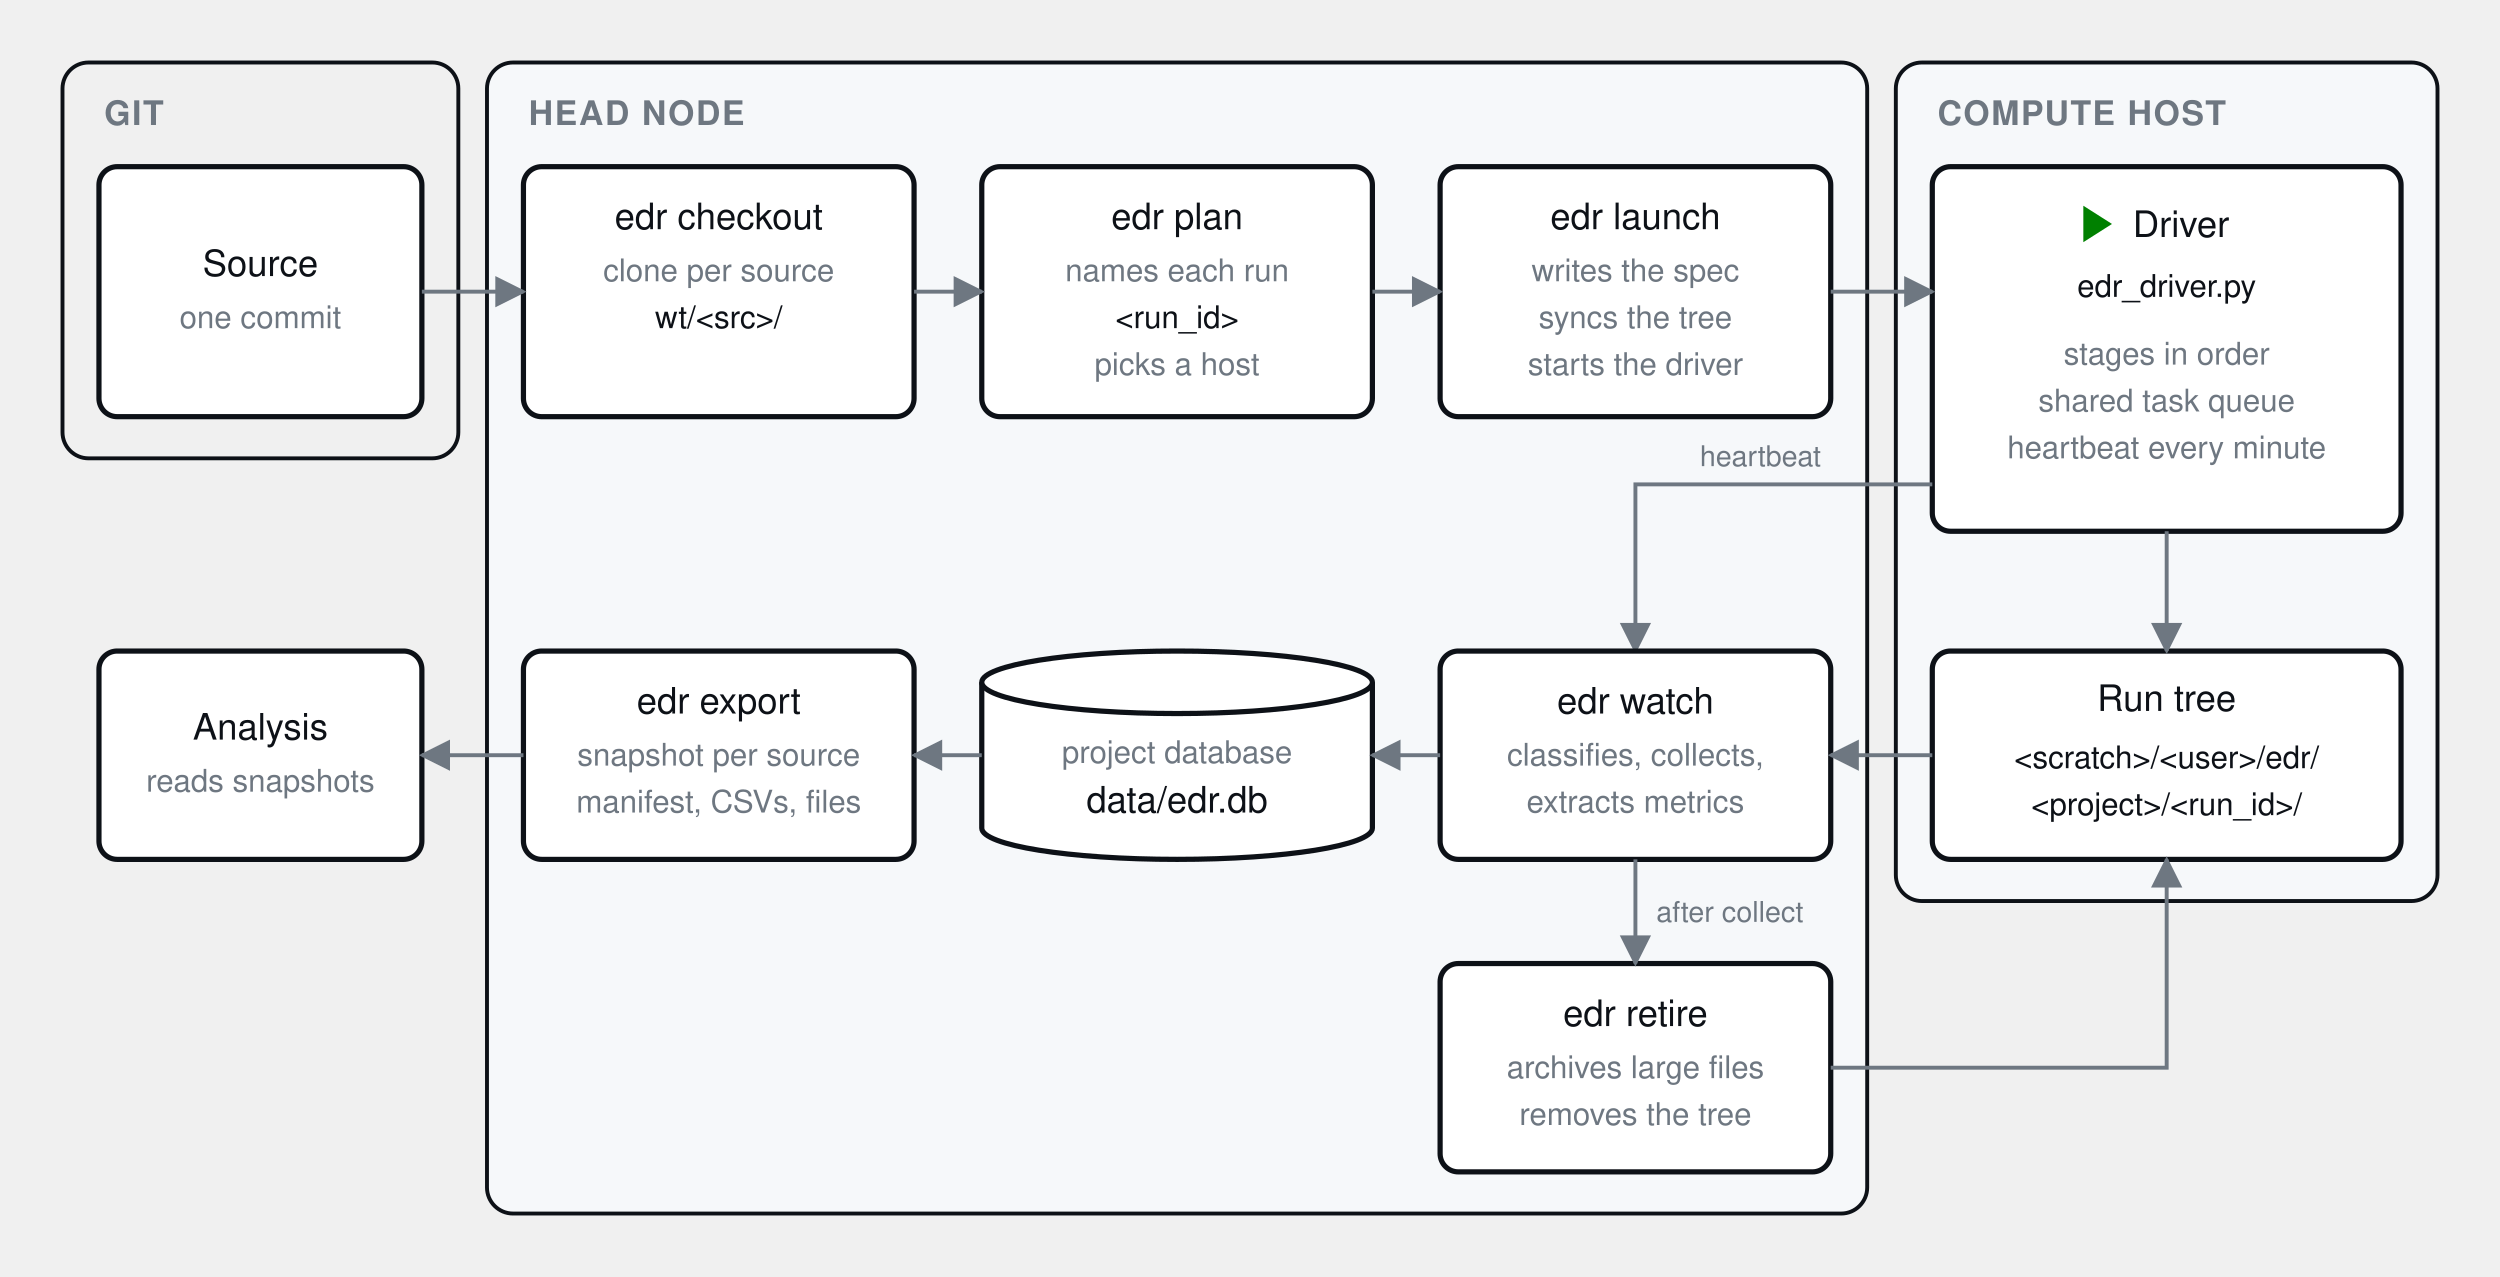
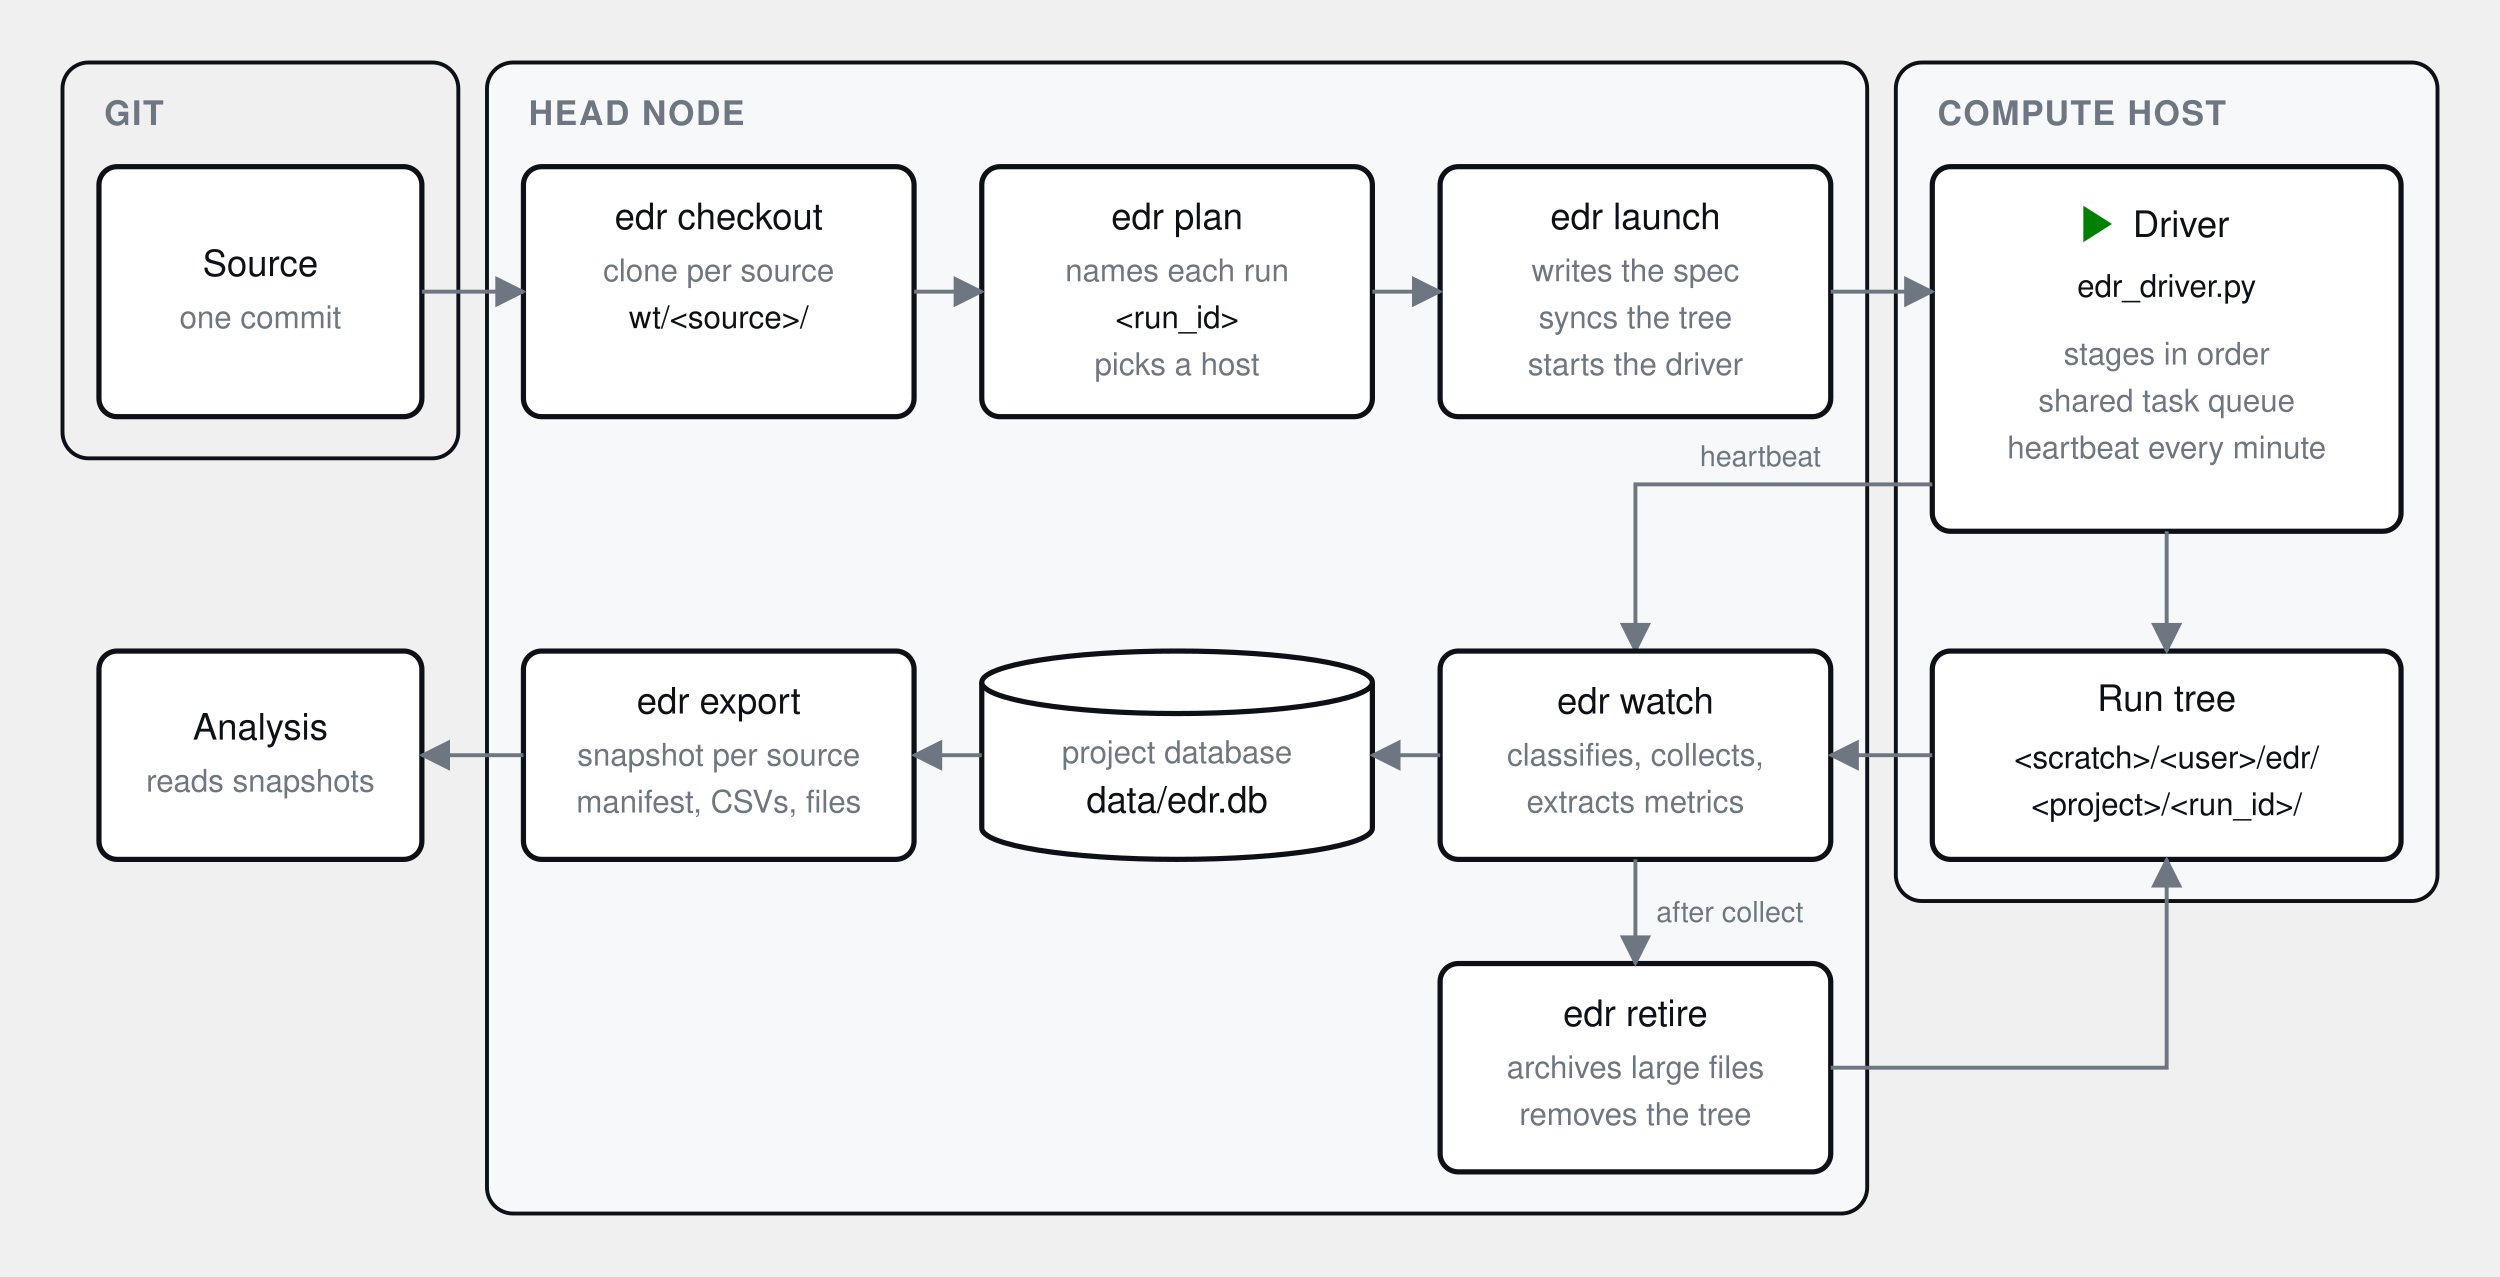
<svg xmlns="http://www.w3.org/2000/svg" width="960" height="490" viewBox="0 0 960 490" role="img" aria-label="The lifecycle of one edarunner run, from a commit to an analysis">
  <style>
  .box { fill: #ffffff; stroke: #0d1117; stroke-width: 2; }
  .frame { fill: none; stroke: #0d1117; stroke-width: 1.5; }
  .frame-fill { fill: #f6f8fa; stroke: #0d1117; stroke-width: 1.5; }
  .run { fill: #008000; }
  .t { font-family: Helvetica, Arial, sans-serif; font-size: 14px; fill: #0d1117; }
  .s { font-family: Helvetica, Arial, sans-serif; font-size: 12px; fill: #6e7781; }
  .h { font-family: Helvetica, Arial, sans-serif; font-size: 13px; font-weight: 700; fill: #6e7781; letter-spacing: 0.6px; }
  .m { font-family: Helvetica, Arial, sans-serif; font-size: 12px; fill: #0d1117; }
  .a { fill: none; stroke: #6e7781; stroke-width: 1.5; marker-end: url(#arrow); }
  .al { font-family: Helvetica, Arial, sans-serif; font-size: 11px; fill: #6e7781; }
  @media (prefers-color-scheme: dark) {
    .box { fill: #0d1117; }
    .frame-fill { fill: #161b22; }
    .t, .m { fill: #e6edf3; }
    .box, .frame, .frame-fill { stroke: #e6edf3; }
  }
</style>
  <defs>
    <marker id="arrow" viewBox="0 0 10 10" refX="9" refY="5" markerWidth="8" markerHeight="8" orient="auto-start-reverse">
      <path d="M0 0L10 5L0 10z" fill="#6e7781" />
    </marker>
  </defs>
  <rect class="frame" x="24" y="24" width="152" height="152" rx="10" />
  <text class="h" x="40" y="48">GIT</text>
  <rect class="frame-fill" x="187" y="24" width="530" height="442" rx="10" />
  <text class="h" x="203" y="48">HEAD NODE</text>
  <rect class="frame-fill" x="728" y="24" width="208" height="322" rx="10" />
  <text class="h" x="744" y="48">COMPUTE HOST</text>
  <rect class="box" x="38" y="64" width="124" height="96" rx="7" />
  <text class="t" x="100" y="106" text-anchor="middle">Source</text>
  <text class="s" x="100" y="126" text-anchor="middle">one commit</text>
  <rect class="box" x="201" y="64" width="150" height="96" rx="7" />
  <text class="t" x="276" y="88" text-anchor="middle">edr checkout</text>
  <text class="s" x="276" y="108" text-anchor="middle">clone per source</text>
-   <text class="m" x="276" y="126" text-anchor="middle">wt/&lt;src&gt;/</text>
+   <text class="m" x="276" y="126" text-anchor="middle">wt/&lt;source&gt;/</text>
  <rect class="box" x="377" y="64" width="150" height="96" rx="7" />
  <text class="t" x="452" y="88" text-anchor="middle">edr plan</text>
  <text class="s" x="452" y="108" text-anchor="middle">names each run</text>
  <text class="m" x="452" y="126" text-anchor="middle">&lt;run_id&gt;</text>
  <text class="s" x="452" y="144" text-anchor="middle">picks a host</text>
  <rect class="box" x="553" y="64" width="150" height="96" rx="7" />
  <text class="t" x="628" y="88" text-anchor="middle">edr launch</text>
  <text class="s" x="628" y="108" text-anchor="middle">writes the spec</text>
  <text class="s" x="628" y="126" text-anchor="middle">syncs the tree</text>
  <text class="s" x="628" y="144" text-anchor="middle">starts the driver</text>
  <rect class="box" x="742" y="64" width="180" height="140" rx="7" />
  <path class="run" d="M800 79v14l11-7z" />
  <text class="t" x="819" y="91">Driver</text>
  <text class="m" x="832" y="114" text-anchor="middle">edr_driver.py</text>
  <text class="s" x="832" y="140" text-anchor="middle">stages in order</text>
  <text class="s" x="832" y="158" text-anchor="middle">shared task queue</text>
  <text class="s" x="832" y="176" text-anchor="middle">heartbeat every minute</text>
  <path class="a" d="M162 112H201" />
  <path class="a" d="M351 112H377" />
  <path class="a" d="M527 112H553" />
  <path class="a" d="M703 112H742" />
  <rect class="box" x="742" y="250" width="180" height="80" rx="7" />
  <text class="t" x="832" y="273" text-anchor="middle">Run tree</text>
  <text class="m" x="832" y="295" text-anchor="middle">&lt;scratch&gt;/&lt;user&gt;/edr/</text>
  <text class="m" x="832" y="313" text-anchor="middle">&lt;project&gt;/&lt;run_id&gt;/</text>
  <path class="a" d="M832 204V250" />
  <path class="a" d="M742 186H628V250" />
  <text class="al" x="676" y="179" text-anchor="middle">heartbeat</text>
  <rect class="box" x="553" y="250" width="150" height="80" rx="7" />
  <text class="t" x="628" y="274" text-anchor="middle">edr watch</text>
  <text class="s" x="628" y="294" text-anchor="middle">classifies, collects,</text>
  <text class="s" x="628" y="312" text-anchor="middle">extracts metrics</text>
  <path class="a" d="M742 290H703" />
  <path class="box" d="M377 262v56a75 12 0 0 0 150 0V262" />
  <ellipse class="box" cx="452" cy="262" rx="75" ry="12" />
  <text class="s" x="452" y="293" text-anchor="middle">project database</text>
  <text class="t" x="452" y="312" text-anchor="middle">data/edr.db</text>
  <path class="a" d="M553 290H527" />
  <rect class="box" x="201" y="250" width="150" height="80" rx="7" />
  <text class="t" x="276" y="274" text-anchor="middle">edr export</text>
  <text class="s" x="276" y="294" text-anchor="middle">snapshot per source</text>
  <text class="s" x="276" y="312" text-anchor="middle">manifest, CSVs, files</text>
  <path class="a" d="M377 290H351" />
  <rect class="box" x="38" y="250" width="124" height="80" rx="7" />
  <text class="t" x="100" y="284" text-anchor="middle">Analysis</text>
  <text class="s" x="100" y="304" text-anchor="middle">reads snapshots</text>
  <path class="a" d="M201 290H162" />
  <rect class="box" x="553" y="370" width="150" height="80" rx="7" />
  <text class="t" x="628" y="394" text-anchor="middle">edr retire</text>
  <text class="s" x="628" y="414" text-anchor="middle">archives large files</text>
  <text class="s" x="628" y="432" text-anchor="middle">removes the tree</text>
  <path class="a" d="M628 330V370" />
  <text class="al" x="636" y="354">after collect</text>
  <path class="a" d="M703 410H832V330" />
</svg>
